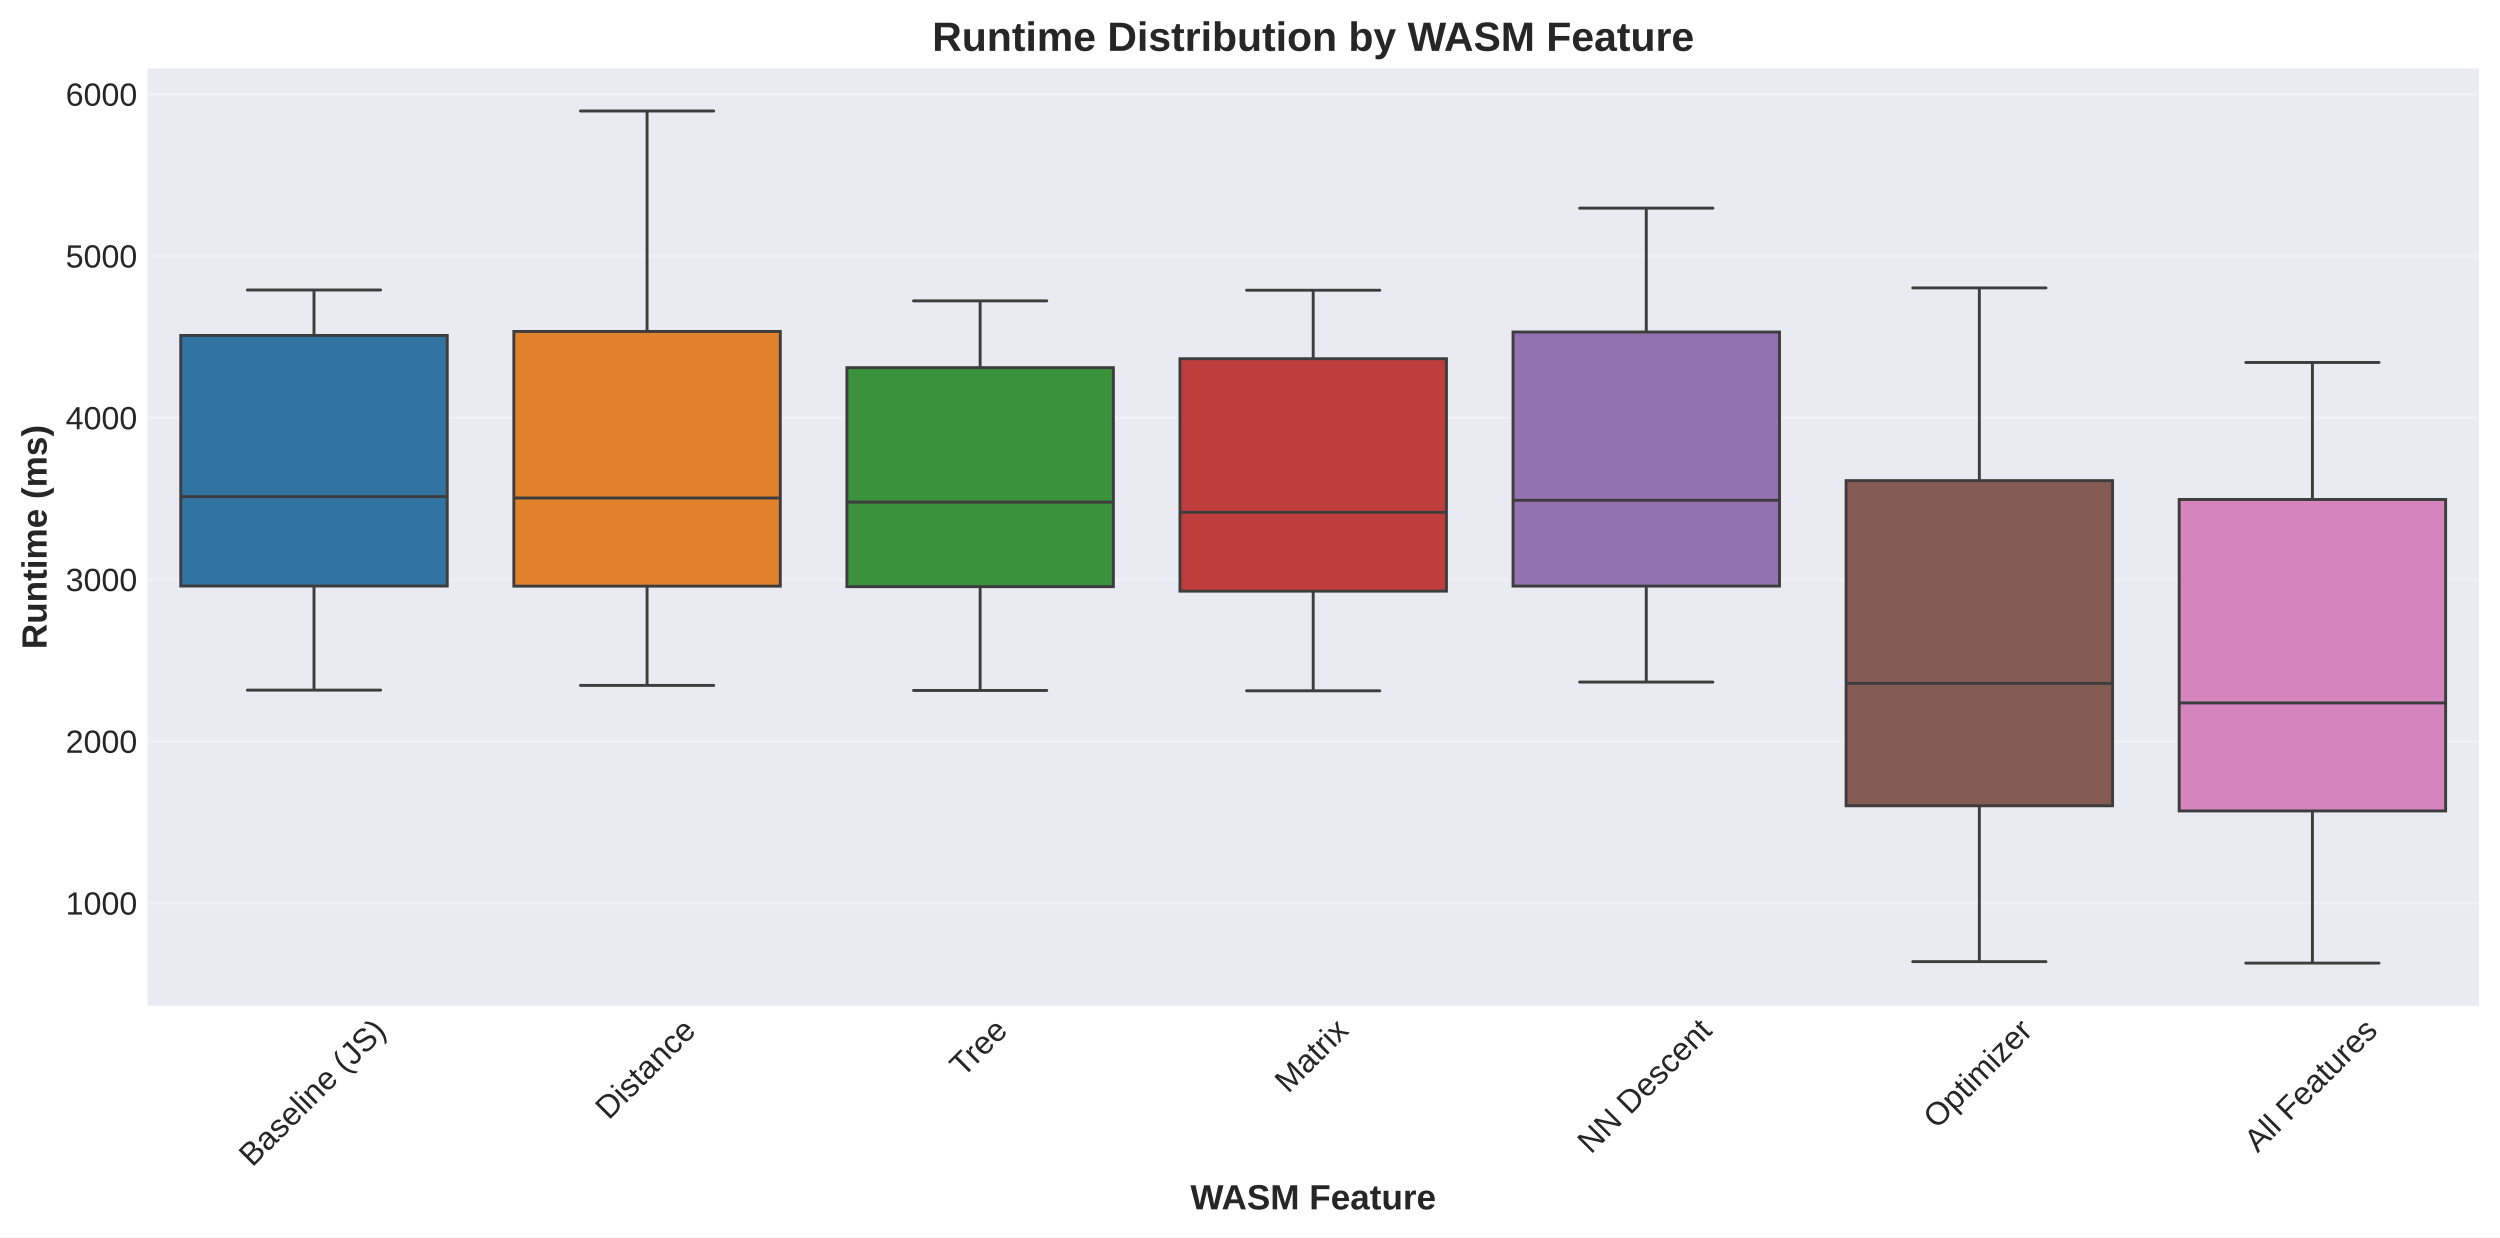
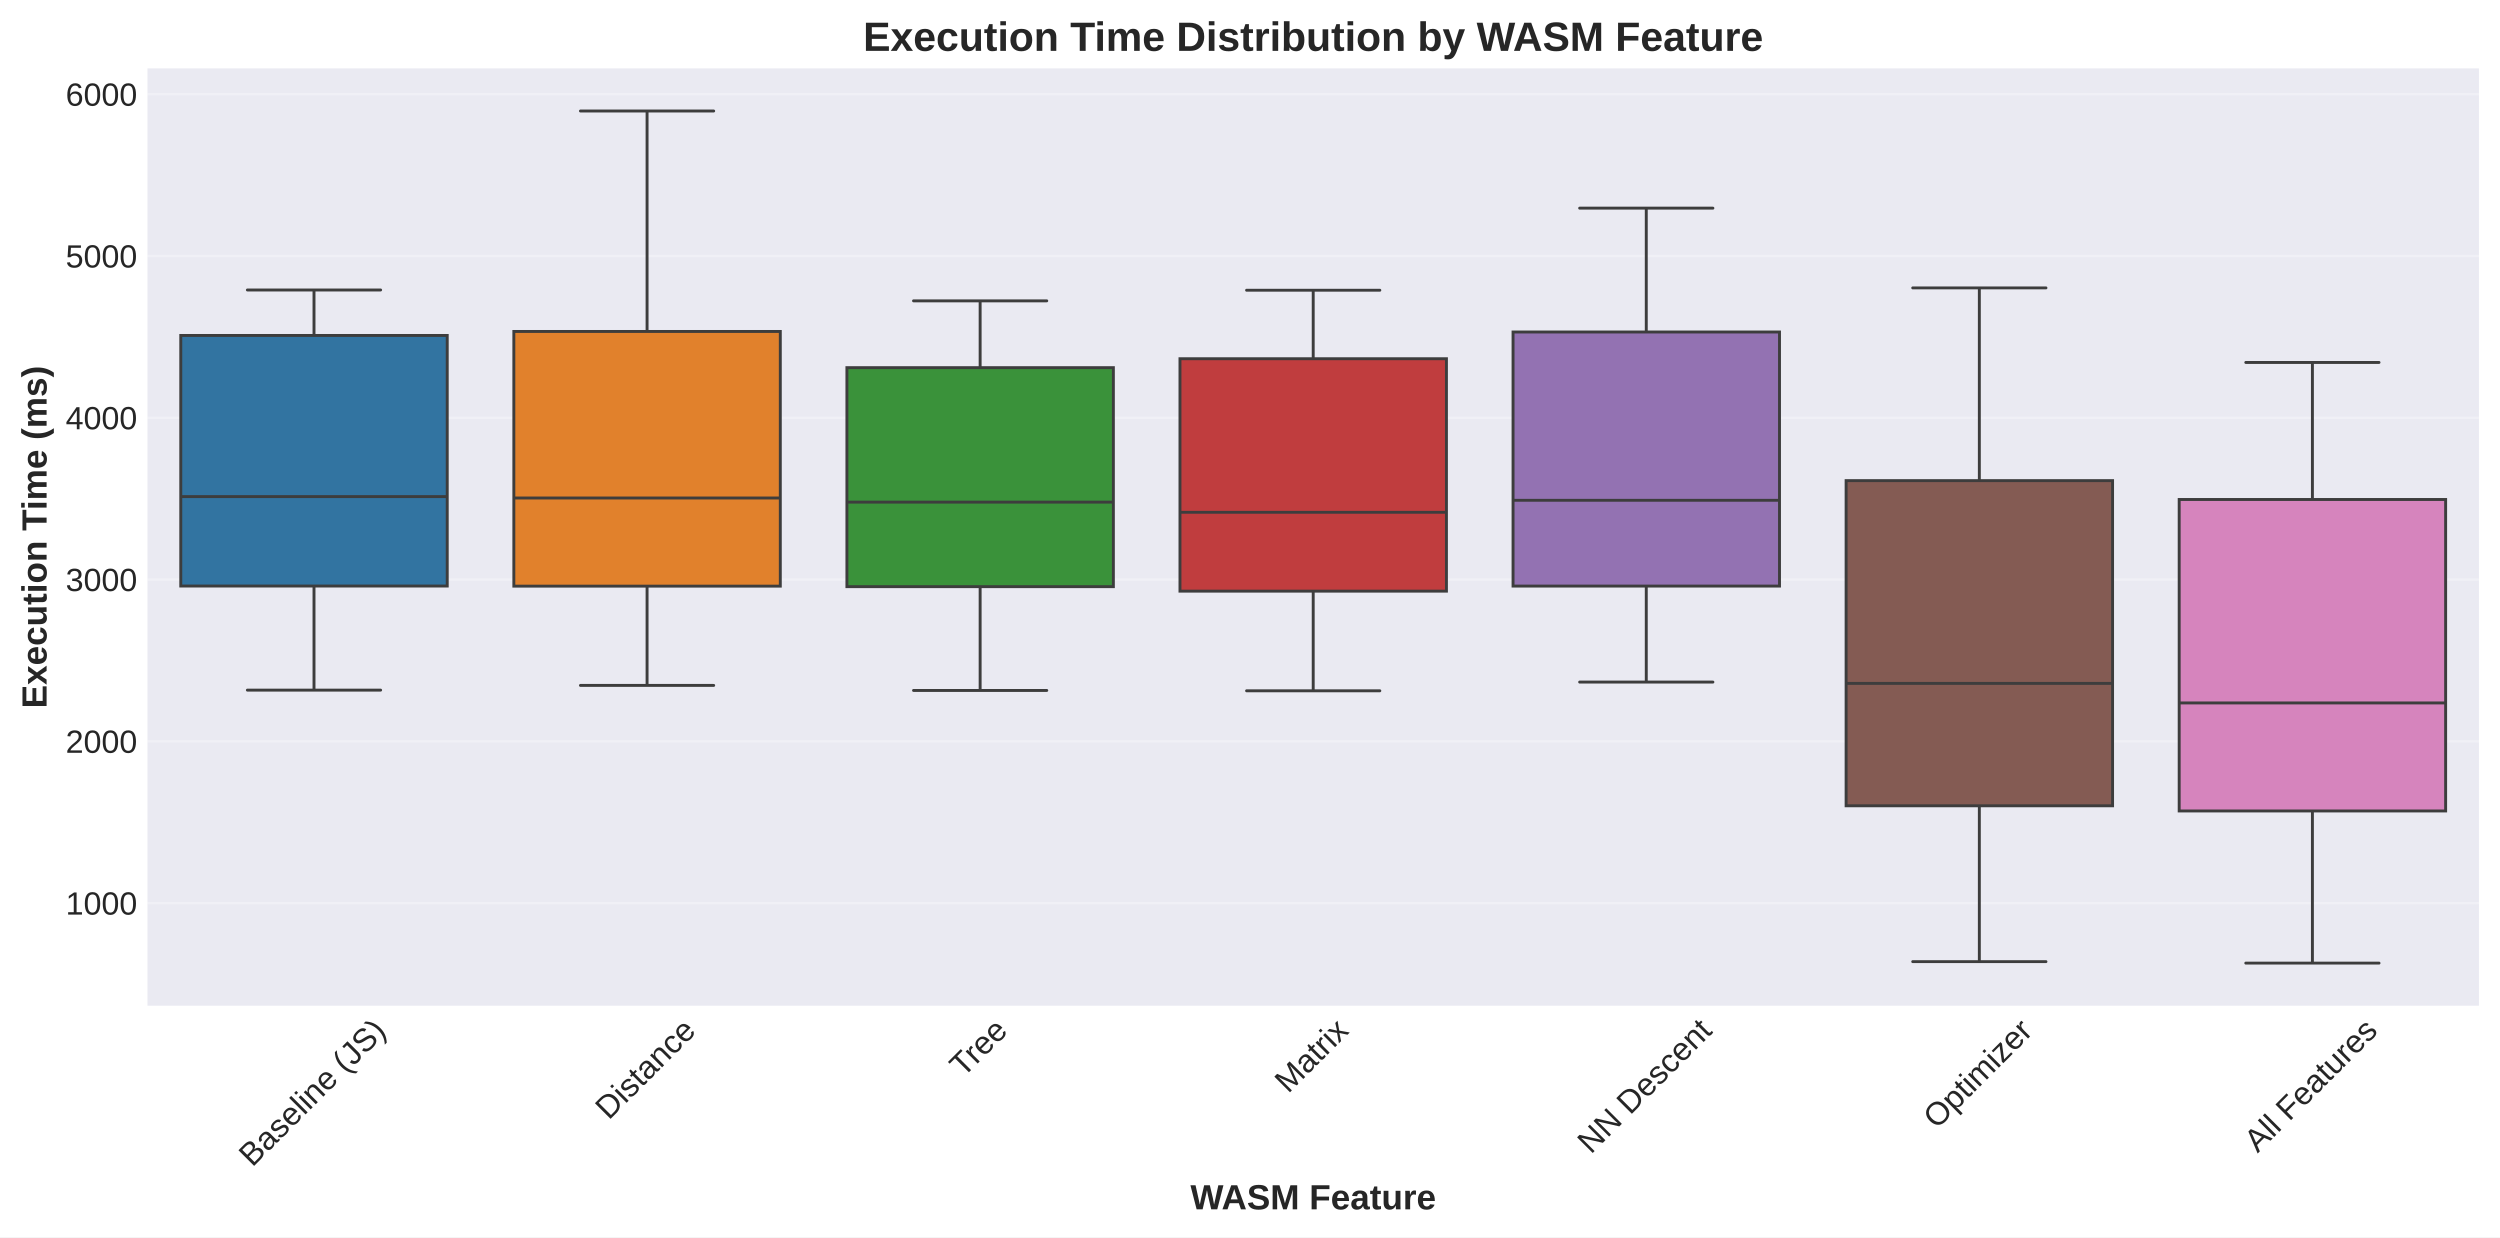
<svg xmlns="http://www.w3.org/2000/svg" width="854.921pt" height="423.132pt" viewBox="0 0 854.921 423.132" version="1.1">
  <defs>
    <style type="text/css">*{stroke-linejoin: round; stroke-linecap: butt}</style>
  </defs>
  <g id="figure_1">
    <g id="patch_1">
      <path d="M 0 423.132  L 854.921 423.132  L 854.921 -0  L 0 -0  z " style="fill: #ffffff" />
    </g>
    <g id="axes_1">
      <g id="patch_2">
        <path d="M 50.429 343.922  L 847.721 343.922  L 847.721 23.392  L 50.429 23.392  z " style="fill: #eaeaf2" />
      </g>
      <g id="matplotlib.axis_1">
        <g id="xtick_1">
          <g id="line2d_1" />
          <g id="text_1">
            <text style="font-size: 11px; font-family: 'Arial', 'Liberation Sans', 'DejaVu Sans', 'Bitstream Vera Sans', sans-serif; fill: #262626" transform="translate(86.26465 399.3372) rotate(-45)">Baseline (JS)</text>
          </g>
        </g>
        <g id="xtick_2">
          <g id="line2d_2" />
          <g id="text_2">
            <text style="font-size: 11px; font-family: 'Arial', 'Liberation Sans', 'DejaVu Sans', 'Bitstream Vera Sans', sans-serif; fill: #262626" transform="translate(208.1579 383.2498) rotate(-45)">Distance</text>
          </g>
        </g>
        <g id="xtick_3">
          <g id="line2d_3" />
          <g id="text_3">
            <text style="font-size: 11px; font-family: 'Arial', 'Liberation Sans', 'DejaVu Sans', 'Bitstream Vera Sans', sans-serif; fill: #262626" transform="translate(329.3372 368.6888) rotate(-45)">Tree</text>
          </g>
        </g>
        <g id="xtick_4">
          <g id="line2d_4" />
          <g id="text_4">
            <text style="font-size: 11px; font-family: 'Arial', 'Liberation Sans', 'DejaVu Sans', 'Bitstream Vera Sans', sans-serif; fill: #262626" transform="translate(440.4996 374.1615) rotate(-45)">Matrix</text>
          </g>
        </g>
        <g id="xtick_5">
          <g id="line2d_5" />
          <g id="text_5">
            <text style="font-size: 11px; font-family: 'Arial', 'Liberation Sans', 'DejaVu Sans', 'Bitstream Vera Sans', sans-serif; fill: #262626" transform="translate(544.0205 394.917) rotate(-45)">NN Descent</text>
          </g>
        </g>
        <g id="xtick_6">
          <g id="line2d_6" />
          <g id="text_6">
            <text style="font-size: 11px; font-family: 'Arial', 'Liberation Sans', 'DejaVu Sans', 'Bitstream Vera Sans', sans-serif; fill: #262626" transform="translate(662.2951 386.3647) rotate(-45)">Optimizer</text>
          </g>
        </g>
        <g id="xtick_7">
          <g id="line2d_7" />
          <g id="text_7">
            <text style="font-size: 11px; font-family: 'Arial', 'Liberation Sans', 'DejaVu Sans', 'Bitstream Vera Sans', sans-serif; fill: #262626" transform="translate(772.0331 394.4868) rotate(-45)">All Features</text>
          </g>
        </g>
        <g id="text_8">
          <text style="font-weight: 700; font-size: 12px; font-family: 'Arial', 'Liberation Sans', 'DejaVu Sans', 'Bitstream Vera Sans', sans-serif; text-anchor: middle; fill: #262626" x="449.075" y="413.564" transform="rotate(-0 449.075 413.5637)">WASM Feature</text>
        </g>
      </g>
      <g id="matplotlib.axis_2">
        <g id="ytick_1">
          <g id="line2d_8">
-             <path d="M 50.429 308.828  L 847.721 308.828  " clip-path="url(#p86732e3038)" style="fill: none; stroke: #ffffff; stroke-opacity: 0.3; stroke-width: 0.8; stroke-linecap: round" />
+             <path d="M 50.429 308.828  L 847.721 308.828  " clip-path="url(#p914ff819b0)" style="fill: none; stroke: #ffffff; stroke-opacity: 0.3; stroke-width: 0.8; stroke-linecap: round" />
          </g>
          <g id="line2d_9" />
          <g id="text_9">
            <text style="font-size: 11px; font-family: 'Arial', 'Liberation Sans', 'DejaVu Sans', 'Bitstream Vera Sans', sans-serif; text-anchor: end; fill: #262626" x="46.929" y="312.765" transform="rotate(-0 46.92938 312.7648)">1000</text>
          </g>
        </g>
        <g id="ytick_2">
          <g id="line2d_10">
-             <path d="M 50.429 253.507  L 847.721 253.507  " clip-path="url(#p86732e3038)" style="fill: none; stroke: #ffffff; stroke-opacity: 0.3; stroke-width: 0.8; stroke-linecap: round" />
+             <path d="M 50.429 253.507  L 847.721 253.507  " clip-path="url(#p914ff819b0)" style="fill: none; stroke: #ffffff; stroke-opacity: 0.3; stroke-width: 0.8; stroke-linecap: round" />
          </g>
          <g id="line2d_11" />
          <g id="text_10">
            <text style="font-size: 11px; font-family: 'Arial', 'Liberation Sans', 'DejaVu Sans', 'Bitstream Vera Sans', sans-serif; text-anchor: end; fill: #262626" x="46.929" y="257.444" transform="rotate(-0 46.92938 257.4441)">2000</text>
          </g>
        </g>
        <g id="ytick_3">
          <g id="line2d_12">
-             <path d="M 50.429 198.187  L 847.721 198.187  " clip-path="url(#p86732e3038)" style="fill: none; stroke: #ffffff; stroke-opacity: 0.3; stroke-width: 0.8; stroke-linecap: round" />
+             <path d="M 50.429 198.187  L 847.721 198.187  " clip-path="url(#p914ff819b0)" style="fill: none; stroke: #ffffff; stroke-opacity: 0.3; stroke-width: 0.8; stroke-linecap: round" />
          </g>
          <g id="line2d_13" />
          <g id="text_11">
            <text style="font-size: 11px; font-family: 'Arial', 'Liberation Sans', 'DejaVu Sans', 'Bitstream Vera Sans', sans-serif; text-anchor: end; fill: #262626" x="46.929" y="202.123" transform="rotate(-0 46.92938 202.1234)">3000</text>
          </g>
        </g>
        <g id="ytick_4">
          <g id="line2d_14">
-             <path d="M 50.429 142.866  L 847.721 142.866  " clip-path="url(#p86732e3038)" style="fill: none; stroke: #ffffff; stroke-opacity: 0.3; stroke-width: 0.8; stroke-linecap: round" />
+             <path d="M 50.429 142.866  L 847.721 142.866  " clip-path="url(#p914ff819b0)" style="fill: none; stroke: #ffffff; stroke-opacity: 0.3; stroke-width: 0.8; stroke-linecap: round" />
          </g>
          <g id="line2d_15" />
          <g id="text_12">
            <text style="font-size: 11px; font-family: 'Arial', 'Liberation Sans', 'DejaVu Sans', 'Bitstream Vera Sans', sans-serif; text-anchor: end; fill: #262626" x="46.929" y="146.803" transform="rotate(-0 46.92938 146.8026)">4000</text>
          </g>
        </g>
        <g id="ytick_5">
          <g id="line2d_16">
-             <path d="M 50.429 87.545  L 847.721 87.545  " clip-path="url(#p86732e3038)" style="fill: none; stroke: #ffffff; stroke-opacity: 0.3; stroke-width: 0.8; stroke-linecap: round" />
+             <path d="M 50.429 87.545  L 847.721 87.545  " clip-path="url(#p914ff819b0)" style="fill: none; stroke: #ffffff; stroke-opacity: 0.3; stroke-width: 0.8; stroke-linecap: round" />
          </g>
          <g id="line2d_17" />
          <g id="text_13">
            <text style="font-size: 11px; font-family: 'Arial', 'Liberation Sans', 'DejaVu Sans', 'Bitstream Vera Sans', sans-serif; text-anchor: end; fill: #262626" x="46.929" y="91.482" transform="rotate(-0 46.92938 91.48188)">5000</text>
          </g>
        </g>
        <g id="ytick_6">
          <g id="line2d_18">
-             <path d="M 50.429 32.224  L 847.721 32.224  " clip-path="url(#p86732e3038)" style="fill: none; stroke: #ffffff; stroke-opacity: 0.3; stroke-width: 0.8; stroke-linecap: round" />
+             <path d="M 50.429 32.224  L 847.721 32.224  " clip-path="url(#p914ff819b0)" style="fill: none; stroke: #ffffff; stroke-opacity: 0.3; stroke-width: 0.8; stroke-linecap: round" />
          </g>
          <g id="line2d_19" />
          <g id="text_14">
            <text style="font-size: 11px; font-family: 'Arial', 'Liberation Sans', 'DejaVu Sans', 'Bitstream Vera Sans', sans-serif; text-anchor: end; fill: #262626" x="46.929" y="36.161" transform="rotate(-0 46.92938 36.16114)">6000</text>
          </g>
        </g>
        <g id="text_15">
-           <text style="font-weight: 700; font-size: 12px; font-family: 'Arial', 'Liberation Sans', 'DejaVu Sans', 'Bitstream Vera Sans', sans-serif; text-anchor: middle; fill: #262626" x="15.936" y="183.657" transform="rotate(-90 15.93562 183.6566)">Runtime (ms)</text>
+           <text style="font-weight: 700; font-size: 12px; font-family: 'Arial', 'Liberation Sans', 'DejaVu Sans', 'Bitstream Vera Sans', sans-serif; text-anchor: middle; fill: #262626" x="15.936" y="183.657" transform="rotate(-90 15.93562 183.6566)">Execution Time (ms)</text>
        </g>
      </g>
      <g id="patch_3">
-         <path d="M 61.819 200.404  L 152.938 200.404  L 152.938 114.716  L 61.819 114.716  L 61.819 200.404  z " clip-path="url(#p86732e3038)" style="fill: #3274a1; stroke: #3d3d3d; stroke-linejoin: miter" />
+         <path d="M 61.819 200.404  L 152.938 200.404  L 152.938 114.716  L 61.819 114.716  L 61.819 200.404  z " clip-path="url(#p914ff819b0)" style="fill: #3274a1; stroke: #3d3d3d; stroke-linejoin: miter" />
      </g>
      <g id="line2d_20">
-         <path d="M 107.379 200.404  L 107.379 235.998  " clip-path="url(#p86732e3038)" style="fill: none; stroke: #3d3d3d" />
+         <path d="M 107.379 200.404  L 107.379 235.998  " clip-path="url(#p914ff819b0)" style="fill: none; stroke: #3d3d3d" />
      </g>
      <g id="line2d_21">
-         <path d="M 107.379 114.716  L 107.379 99.162  " clip-path="url(#p86732e3038)" style="fill: none; stroke: #3d3d3d" />
+         <path d="M 107.379 114.716  L 107.379 99.162  " clip-path="url(#p914ff819b0)" style="fill: none; stroke: #3d3d3d" />
      </g>
      <g id="line2d_22">
-         <path d="M 84.599 235.998  L 130.159 235.998  " clip-path="url(#p86732e3038)" style="fill: none; stroke: #3d3d3d; stroke-linecap: round" />
+         <path d="M 84.599 235.998  L 130.159 235.998  " clip-path="url(#p914ff819b0)" style="fill: none; stroke: #3d3d3d; stroke-linecap: round" />
      </g>
      <g id="line2d_23">
-         <path d="M 84.599 99.162  L 130.159 99.162  " clip-path="url(#p86732e3038)" style="fill: none; stroke: #3d3d3d; stroke-linecap: round" />
+         <path d="M 84.599 99.162  L 130.159 99.162  " clip-path="url(#p914ff819b0)" style="fill: none; stroke: #3d3d3d; stroke-linecap: round" />
      </g>
      <g id="patch_4">
-         <path d="M 175.718 200.441  L 266.837 200.441  L 266.837 113.348  L 175.718 113.348  L 175.718 200.441  z " clip-path="url(#p86732e3038)" style="fill: #e1812c; stroke: #3d3d3d; stroke-linejoin: miter" />
+         <path d="M 175.718 200.441  L 266.837 200.441  L 266.837 113.348  L 175.718 113.348  L 175.718 200.441  z " clip-path="url(#p914ff819b0)" style="fill: #e1812c; stroke: #3d3d3d; stroke-linejoin: miter" />
      </g>
      <g id="line2d_24">
-         <path d="M 221.278 200.441  L 221.278 234.388  " clip-path="url(#p86732e3038)" style="fill: none; stroke: #3d3d3d" />
+         <path d="M 221.278 200.441  L 221.278 234.388  " clip-path="url(#p914ff819b0)" style="fill: none; stroke: #3d3d3d" />
      </g>
      <g id="line2d_25">
-         <path d="M 221.278 113.348  L 221.278 37.961  " clip-path="url(#p86732e3038)" style="fill: none; stroke: #3d3d3d" />
+         <path d="M 221.278 113.348  L 221.278 37.961  " clip-path="url(#p914ff819b0)" style="fill: none; stroke: #3d3d3d" />
      </g>
      <g id="line2d_26">
-         <path d="M 198.498 234.388  L 244.057 234.388  " clip-path="url(#p86732e3038)" style="fill: none; stroke: #3d3d3d; stroke-linecap: round" />
+         <path d="M 198.498 234.388  L 244.057 234.388  " clip-path="url(#p914ff819b0)" style="fill: none; stroke: #3d3d3d; stroke-linecap: round" />
      </g>
      <g id="line2d_27">
-         <path d="M 198.498 37.961  L 244.057 37.961  " clip-path="url(#p86732e3038)" style="fill: none; stroke: #3d3d3d; stroke-linecap: round" />
+         <path d="M 198.498 37.961  L 244.057 37.961  " clip-path="url(#p914ff819b0)" style="fill: none; stroke: #3d3d3d; stroke-linecap: round" />
      </g>
      <g id="patch_5">
-         <path d="M 289.617 200.618  L 380.736 200.618  L 380.736 125.725  L 289.617 125.725  L 289.617 200.618  z " clip-path="url(#p86732e3038)" style="fill: #3a923a; stroke: #3d3d3d; stroke-linejoin: miter" />
+         <path d="M 289.617 200.618  L 380.736 200.618  L 380.736 125.725  L 289.617 125.725  L 289.617 200.618  z " clip-path="url(#p914ff819b0)" style="fill: #3a923a; stroke: #3d3d3d; stroke-linejoin: miter" />
      </g>
      <g id="line2d_28">
-         <path d="M 335.176 200.618  L 335.176 236.109  " clip-path="url(#p86732e3038)" style="fill: none; stroke: #3d3d3d" />
+         <path d="M 335.176 200.618  L 335.176 236.109  " clip-path="url(#p914ff819b0)" style="fill: none; stroke: #3d3d3d" />
      </g>
      <g id="line2d_29">
-         <path d="M 335.176 125.725  L 335.176 102.88  " clip-path="url(#p86732e3038)" style="fill: none; stroke: #3d3d3d" />
+         <path d="M 335.176 125.725  L 335.176 102.88  " clip-path="url(#p914ff819b0)" style="fill: none; stroke: #3d3d3d" />
      </g>
      <g id="line2d_30">
-         <path d="M 312.397 236.109  L 357.956 236.109  " clip-path="url(#p86732e3038)" style="fill: none; stroke: #3d3d3d; stroke-linecap: round" />
+         <path d="M 312.397 236.109  L 357.956 236.109  " clip-path="url(#p914ff819b0)" style="fill: none; stroke: #3d3d3d; stroke-linecap: round" />
      </g>
      <g id="line2d_31">
-         <path d="M 312.397 102.88  L 357.956 102.88  " clip-path="url(#p86732e3038)" style="fill: none; stroke: #3d3d3d; stroke-linecap: round" />
+         <path d="M 312.397 102.88  L 357.956 102.88  " clip-path="url(#p914ff819b0)" style="fill: none; stroke: #3d3d3d; stroke-linecap: round" />
      </g>
      <g id="patch_6">
-         <path d="M 403.515 202.153  L 494.635 202.153  L 494.635 122.675  L 403.515 122.675  L 403.515 202.153  z " clip-path="url(#p86732e3038)" style="fill: #c03d3e; stroke: #3d3d3d; stroke-linejoin: miter" />
+         <path d="M 403.515 202.153  L 494.635 202.153  L 494.635 122.675  L 403.515 122.675  L 403.515 202.153  z " clip-path="url(#p914ff819b0)" style="fill: #c03d3e; stroke: #3d3d3d; stroke-linejoin: miter" />
      </g>
      <g id="line2d_32">
-         <path d="M 449.075 202.153  L 449.075 236.231  " clip-path="url(#p86732e3038)" style="fill: none; stroke: #3d3d3d" />
+         <path d="M 449.075 202.153  L 449.075 236.231  " clip-path="url(#p914ff819b0)" style="fill: none; stroke: #3d3d3d" />
      </g>
      <g id="line2d_33">
-         <path d="M 449.075 122.675  L 449.075 99.251  " clip-path="url(#p86732e3038)" style="fill: none; stroke: #3d3d3d" />
+         <path d="M 449.075 122.675  L 449.075 99.251  " clip-path="url(#p914ff819b0)" style="fill: none; stroke: #3d3d3d" />
      </g>
      <g id="line2d_34">
-         <path d="M 426.295 236.231  L 471.855 236.231  " clip-path="url(#p86732e3038)" style="fill: none; stroke: #3d3d3d; stroke-linecap: round" />
+         <path d="M 426.295 236.231  L 471.855 236.231  " clip-path="url(#p914ff819b0)" style="fill: none; stroke: #3d3d3d; stroke-linecap: round" />
      </g>
      <g id="line2d_35">
-         <path d="M 426.295 99.251  L 471.855 99.251  " clip-path="url(#p86732e3038)" style="fill: none; stroke: #3d3d3d; stroke-linecap: round" />
+         <path d="M 426.295 99.251  L 471.855 99.251  " clip-path="url(#p914ff819b0)" style="fill: none; stroke: #3d3d3d; stroke-linecap: round" />
      </g>
      <g id="patch_7">
-         <path d="M 517.414 200.42  L 608.533 200.42  L 608.533 113.533  L 517.414 113.533  L 517.414 200.42  z " clip-path="url(#p86732e3038)" style="fill: #9372b2; stroke: #3d3d3d; stroke-linejoin: miter" />
+         <path d="M 517.414 200.42  L 608.533 200.42  L 608.533 113.533  L 517.414 113.533  L 517.414 200.42  z " clip-path="url(#p914ff819b0)" style="fill: #9372b2; stroke: #3d3d3d; stroke-linejoin: miter" />
      </g>
      <g id="line2d_36">
-         <path d="M 562.974 200.42  L 562.974 233.249  " clip-path="url(#p86732e3038)" style="fill: none; stroke: #3d3d3d" />
+         <path d="M 562.974 200.42  L 562.974 233.249  " clip-path="url(#p914ff819b0)" style="fill: none; stroke: #3d3d3d" />
      </g>
      <g id="line2d_37">
-         <path d="M 562.974 113.533  L 562.974 71.181  " clip-path="url(#p86732e3038)" style="fill: none; stroke: #3d3d3d" />
+         <path d="M 562.974 113.533  L 562.974 71.181  " clip-path="url(#p914ff819b0)" style="fill: none; stroke: #3d3d3d" />
      </g>
      <g id="line2d_38">
-         <path d="M 540.194 233.249  L 585.754 233.249  " clip-path="url(#p86732e3038)" style="fill: none; stroke: #3d3d3d; stroke-linecap: round" />
+         <path d="M 540.194 233.249  L 585.754 233.249  " clip-path="url(#p914ff819b0)" style="fill: none; stroke: #3d3d3d; stroke-linecap: round" />
      </g>
      <g id="line2d_39">
-         <path d="M 540.194 71.181  L 585.754 71.181  " clip-path="url(#p86732e3038)" style="fill: none; stroke: #3d3d3d; stroke-linecap: round" />
+         <path d="M 540.194 71.181  L 585.754 71.181  " clip-path="url(#p914ff819b0)" style="fill: none; stroke: #3d3d3d; stroke-linecap: round" />
      </g>
      <g id="patch_8">
-         <path d="M 631.313 275.554  L 722.432 275.554  L 722.432 164.358  L 631.313 164.358  L 631.313 275.554  z " clip-path="url(#p86732e3038)" style="fill: #845b53; stroke: #3d3d3d; stroke-linejoin: miter" />
+         <path d="M 631.313 275.554  L 722.432 275.554  L 722.432 164.358  L 631.313 164.358  L 631.313 275.554  z " clip-path="url(#p914ff819b0)" style="fill: #845b53; stroke: #3d3d3d; stroke-linejoin: miter" />
      </g>
      <g id="line2d_40">
-         <path d="M 676.872 275.554  L 676.872 328.849  " clip-path="url(#p86732e3038)" style="fill: none; stroke: #3d3d3d" />
+         <path d="M 676.872 275.554  L 676.872 328.849  " clip-path="url(#p914ff819b0)" style="fill: none; stroke: #3d3d3d" />
      </g>
      <g id="line2d_41">
-         <path d="M 676.872 164.358  L 676.872 98.454  " clip-path="url(#p86732e3038)" style="fill: none; stroke: #3d3d3d" />
+         <path d="M 676.872 164.358  L 676.872 98.454  " clip-path="url(#p914ff819b0)" style="fill: none; stroke: #3d3d3d" />
      </g>
      <g id="line2d_42">
-         <path d="M 654.093 328.849  L 699.652 328.849  " clip-path="url(#p86732e3038)" style="fill: none; stroke: #3d3d3d; stroke-linecap: round" />
+         <path d="M 654.093 328.849  L 699.652 328.849  " clip-path="url(#p914ff819b0)" style="fill: none; stroke: #3d3d3d; stroke-linecap: round" />
      </g>
      <g id="line2d_43">
-         <path d="M 654.093 98.454  L 699.652 98.454  " clip-path="url(#p86732e3038)" style="fill: none; stroke: #3d3d3d; stroke-linecap: round" />
+         <path d="M 654.093 98.454  L 699.652 98.454  " clip-path="url(#p914ff819b0)" style="fill: none; stroke: #3d3d3d; stroke-linecap: round" />
      </g>
      <g id="patch_9">
-         <path d="M 745.212 277.323  L 836.331 277.323  L 836.331 170.81  L 745.212 170.81  L 745.212 277.323  z " clip-path="url(#p86732e3038)" style="fill: #d684bd; stroke: #3d3d3d; stroke-linejoin: miter" />
+         <path d="M 745.212 277.323  L 836.331 277.323  L 836.331 170.81  L 745.212 170.81  L 745.212 277.323  z " clip-path="url(#p914ff819b0)" style="fill: #d684bd; stroke: #3d3d3d; stroke-linejoin: miter" />
      </g>
      <g id="line2d_44">
-         <path d="M 790.771 277.323  L 790.771 329.352  " clip-path="url(#p86732e3038)" style="fill: none; stroke: #3d3d3d" />
+         <path d="M 790.771 277.323  L 790.771 329.352  " clip-path="url(#p914ff819b0)" style="fill: none; stroke: #3d3d3d" />
      </g>
      <g id="line2d_45">
-         <path d="M 790.771 170.81  L 790.771 123.946  " clip-path="url(#p86732e3038)" style="fill: none; stroke: #3d3d3d" />
+         <path d="M 790.771 170.81  L 790.771 123.946  " clip-path="url(#p914ff819b0)" style="fill: none; stroke: #3d3d3d" />
      </g>
      <g id="line2d_46">
-         <path d="M 767.991 329.352  L 813.551 329.352  " clip-path="url(#p86732e3038)" style="fill: none; stroke: #3d3d3d; stroke-linecap: round" />
+         <path d="M 767.991 329.352  L 813.551 329.352  " clip-path="url(#p914ff819b0)" style="fill: none; stroke: #3d3d3d; stroke-linecap: round" />
      </g>
      <g id="line2d_47">
-         <path d="M 767.991 123.946  L 813.551 123.946  " clip-path="url(#p86732e3038)" style="fill: none; stroke: #3d3d3d; stroke-linecap: round" />
+         <path d="M 767.991 123.946  L 813.551 123.946  " clip-path="url(#p914ff819b0)" style="fill: none; stroke: #3d3d3d; stroke-linecap: round" />
      </g>
      <g id="line2d_48">
-         <path d="M 61.819 169.815  L 152.938 169.815  " clip-path="url(#p86732e3038)" style="fill: none; stroke: #3d3d3d" />
+         <path d="M 61.819 169.815  L 152.938 169.815  " clip-path="url(#p914ff819b0)" style="fill: none; stroke: #3d3d3d" />
      </g>
      <g id="line2d_49">
-         <path d="M 175.718 170.297  L 266.837 170.297  " clip-path="url(#p86732e3038)" style="fill: none; stroke: #3d3d3d" />
+         <path d="M 175.718 170.297  L 266.837 170.297  " clip-path="url(#p914ff819b0)" style="fill: none; stroke: #3d3d3d" />
      </g>
      <g id="line2d_50">
-         <path d="M 289.617 171.71  L 380.736 171.71  " clip-path="url(#p86732e3038)" style="fill: none; stroke: #3d3d3d" />
+         <path d="M 289.617 171.71  L 380.736 171.71  " clip-path="url(#p914ff819b0)" style="fill: none; stroke: #3d3d3d" />
      </g>
      <g id="line2d_51">
-         <path d="M 403.515 175.192  L 494.635 175.192  " clip-path="url(#p86732e3038)" style="fill: none; stroke: #3d3d3d" />
+         <path d="M 403.515 175.192  L 494.635 175.192  " clip-path="url(#p914ff819b0)" style="fill: none; stroke: #3d3d3d" />
      </g>
      <g id="line2d_52">
-         <path d="M 517.414 171.088  L 608.533 171.088  " clip-path="url(#p86732e3038)" style="fill: none; stroke: #3d3d3d" />
+         <path d="M 517.414 171.088  L 608.533 171.088  " clip-path="url(#p914ff819b0)" style="fill: none; stroke: #3d3d3d" />
      </g>
      <g id="line2d_53">
-         <path d="M 631.313 233.705  L 722.432 233.705  " clip-path="url(#p86732e3038)" style="fill: none; stroke: #3d3d3d" />
+         <path d="M 631.313 233.705  L 722.432 233.705  " clip-path="url(#p914ff819b0)" style="fill: none; stroke: #3d3d3d" />
      </g>
      <g id="line2d_54">
-         <path d="M 745.212 240.385  L 836.331 240.385  " clip-path="url(#p86732e3038)" style="fill: none; stroke: #3d3d3d" />
+         <path d="M 745.212 240.385  L 836.331 240.385  " clip-path="url(#p914ff819b0)" style="fill: none; stroke: #3d3d3d" />
      </g>
      <g id="patch_10">
        <path d="M 50.429 343.922  L 50.429 23.392  " style="fill: none" />
      </g>
      <g id="patch_11">
        <path d="M 847.721 343.922  L 847.721 23.392  " style="fill: none" />
      </g>
      <g id="patch_12">
        <path d="M 50.429 343.922  L 847.721 343.922  " style="fill: none" />
      </g>
      <g id="patch_13">
        <path d="M 50.429 23.392  L 847.721 23.392  " style="fill: none" />
      </g>
      <g id="text_16">
-         <text style="font-weight: 700; font-size: 14px; font-family: 'Arial', 'Liberation Sans', 'DejaVu Sans', 'Bitstream Vera Sans', sans-serif; text-anchor: middle; fill: #262626" x="449.075" y="17.392" transform="rotate(-0 449.075 17.39156)">Runtime Distribution by WASM Feature</text>
+         <text style="font-weight: 700; font-size: 14px; font-family: 'Arial', 'Liberation Sans', 'DejaVu Sans', 'Bitstream Vera Sans', sans-serif; text-anchor: middle; fill: #262626" x="449.075" y="17.392" transform="rotate(-0 449.075 17.39156)">Execution Time Distribution by WASM Feature</text>
      </g>
    </g>
  </g>
  <defs>
-     <clipPath id="p86732e3038">
+     <clipPath id="p914ff819b0">
      <rect x="50.429" y="23.392" width="797.291" height="320.53" />
    </clipPath>
  </defs>
</svg>
